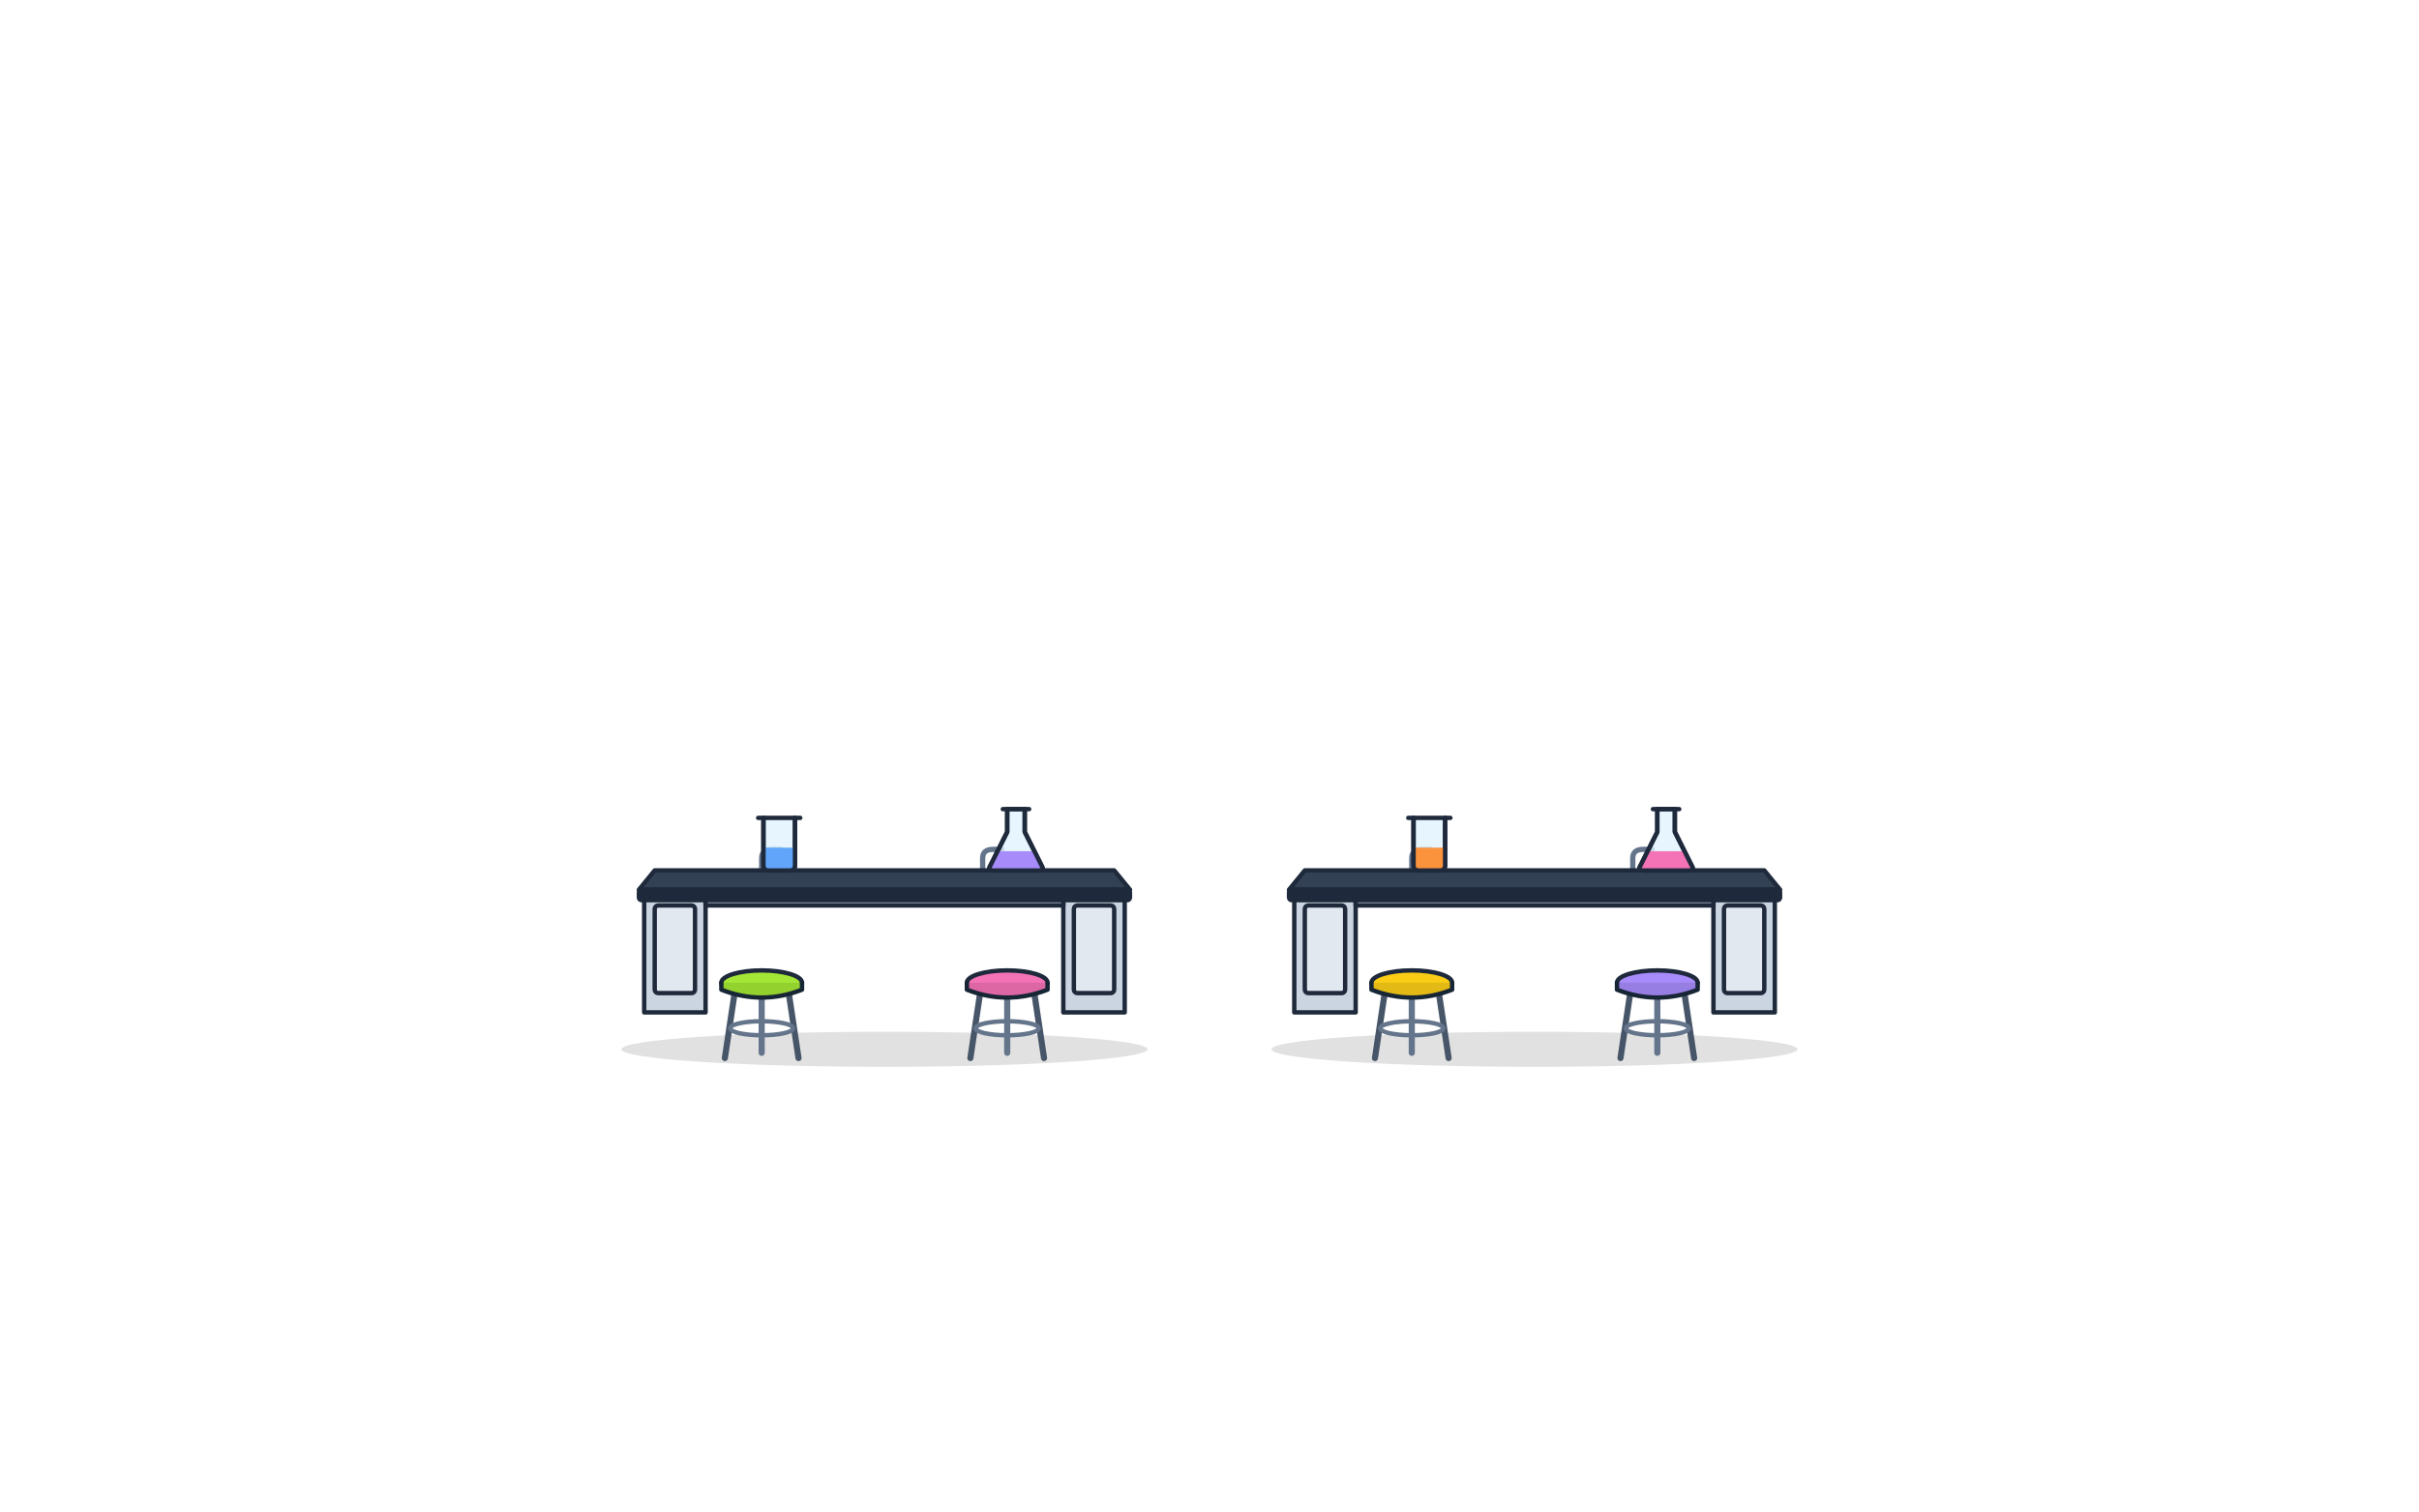
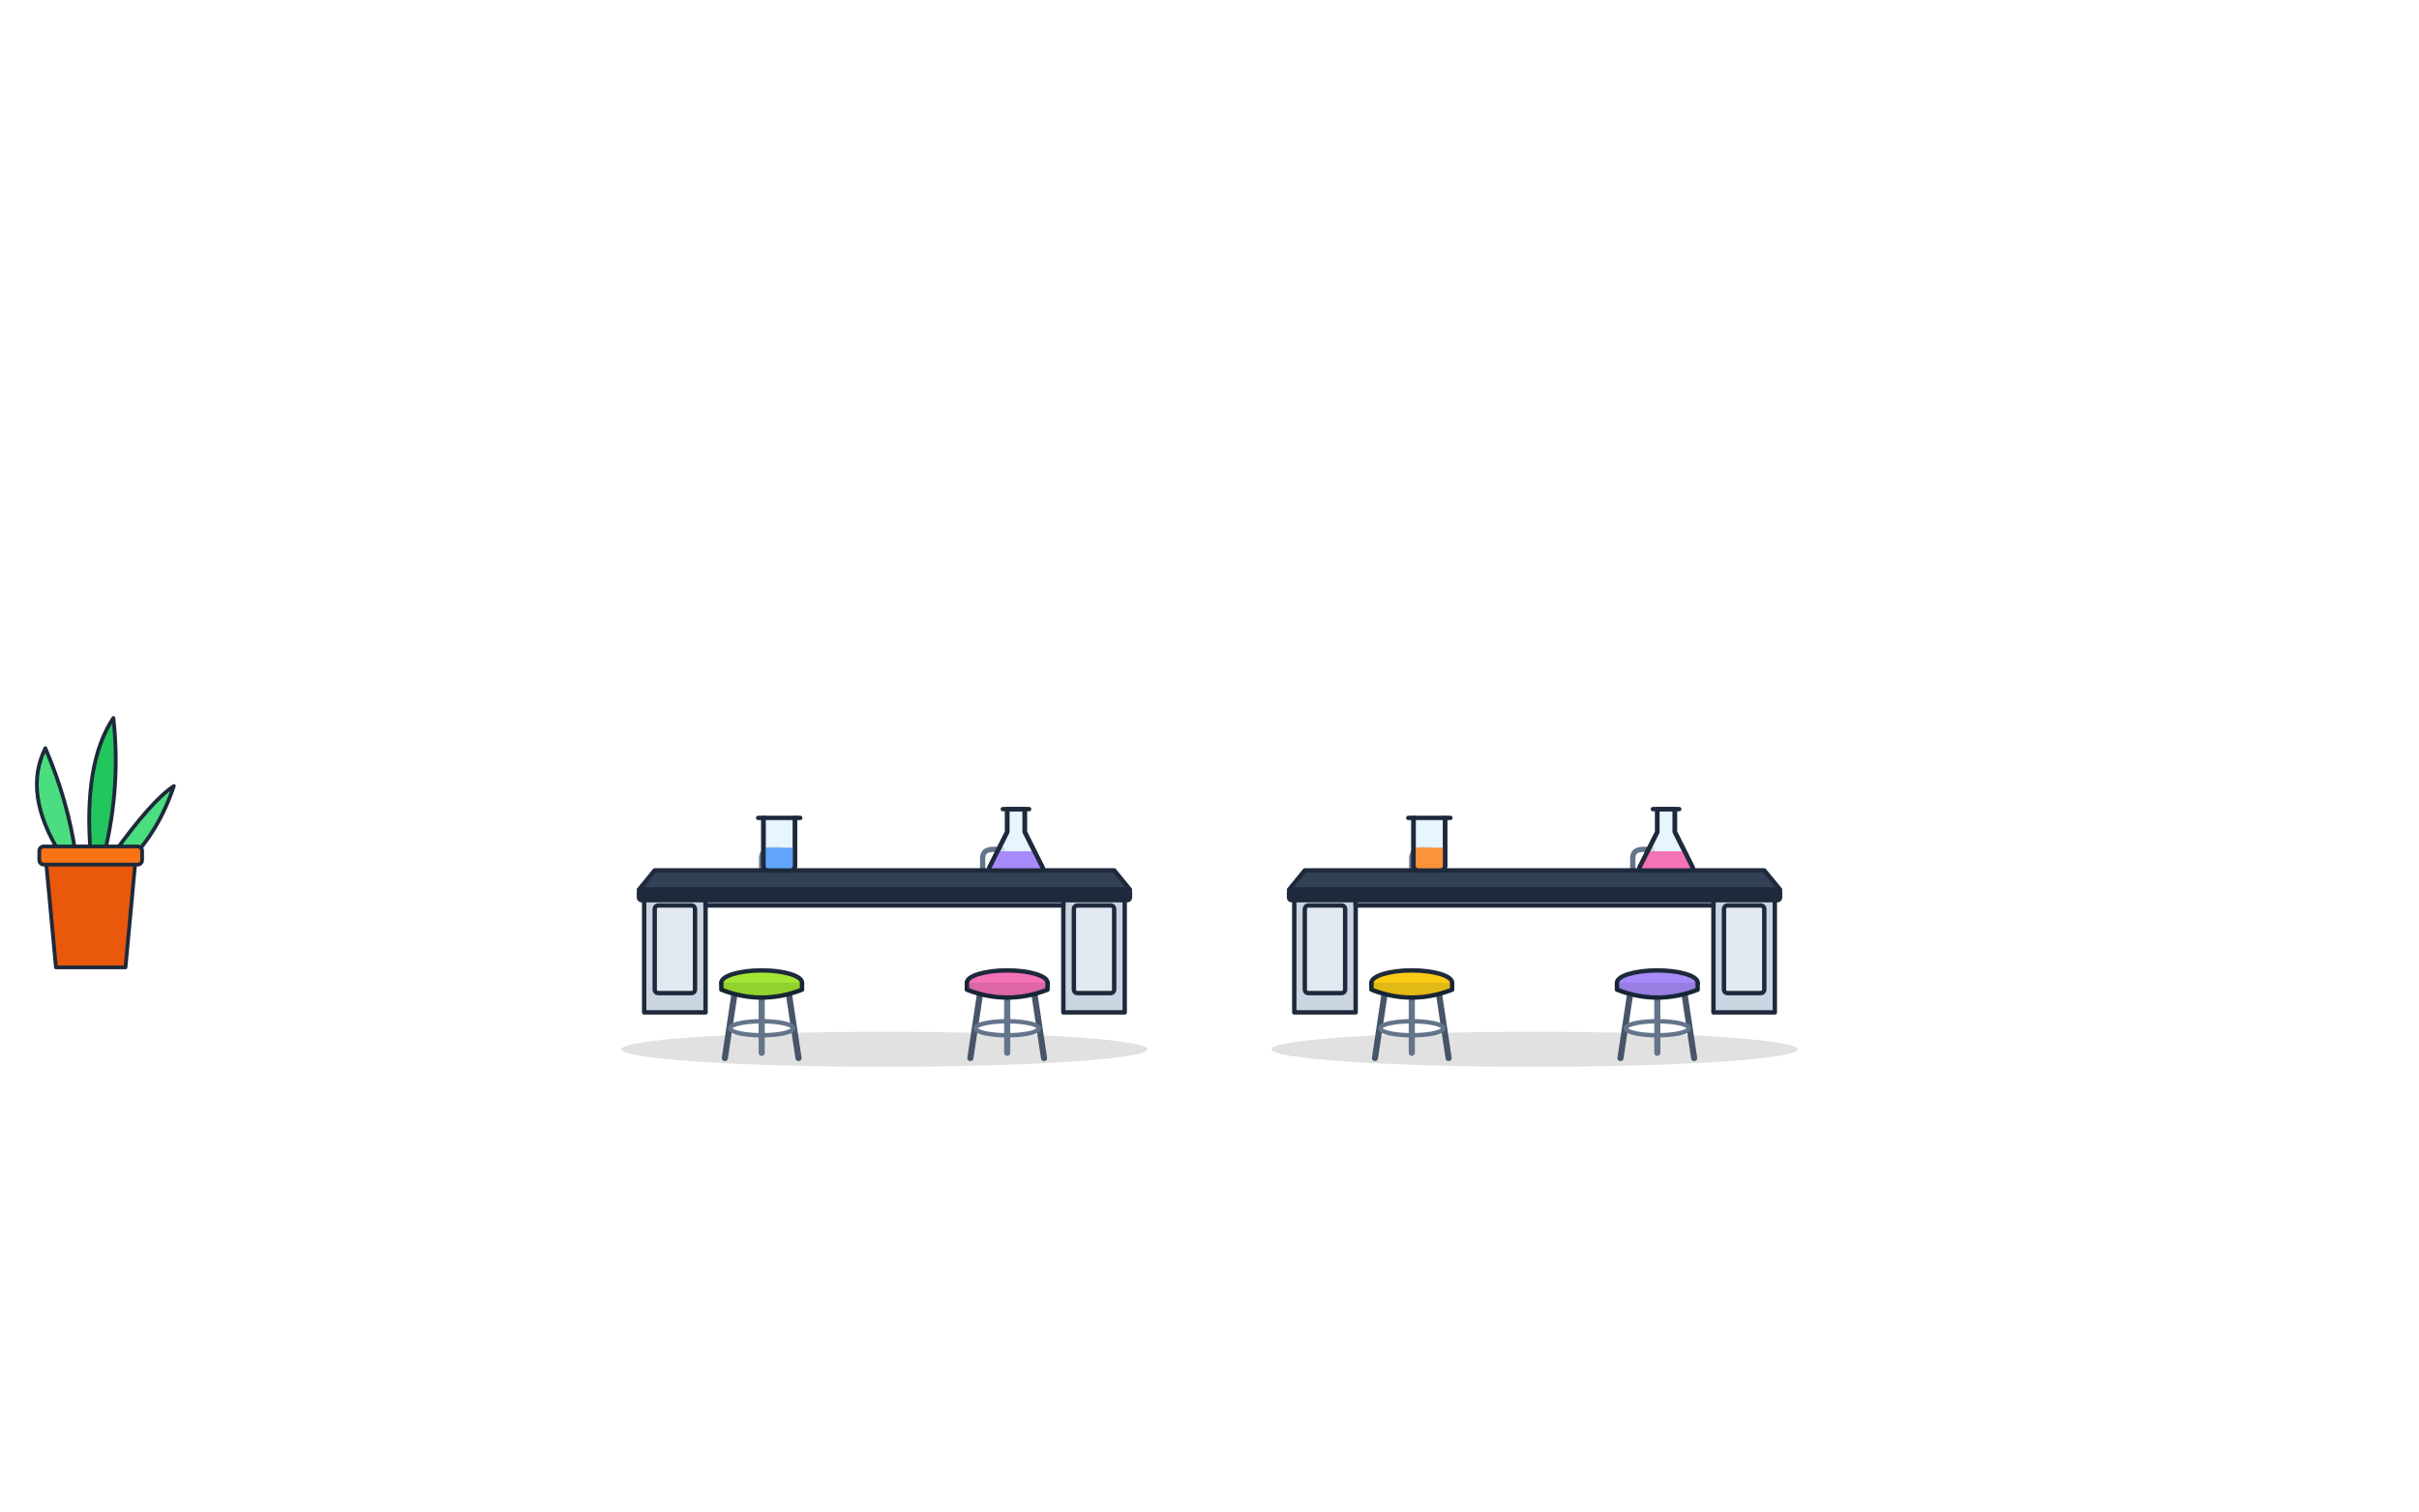
<svg xmlns="http://www.w3.org/2000/svg" viewBox="0 0 1600 1000" width="1600" height="1000">
  <g stroke="#1e293b" stroke-width="5" stroke-linejoin="round" stroke-linecap="round">
+     <g transform="translate(60.0 640.0) scale(0.500)">
+       <path d="M-40 -150 Q-90 -230 -60 -290 Q-30 -220 -20 -150 Z" fill="#4ade80" />
+       <path d="M0 -150 Q-10 -270 30 -330 Q40 -240 18 -150 Z" fill="#22c55e" />
+       <path d="M30 -150 Q80 -220 110 -240 Q90 -180 50 -140 Z" fill="#4ade80" />
+       <path d="M-60 -150 L60 -150 L46 0 L-46 0 Z" fill="#ea580c" />
+       <rect x="-68" y="-160" width="136" height="24" rx="6" fill="#f97316" />
+     </g>
    <ellipse cx="585.0" cy="694.2" rx="174.0" ry="11.6" fill="#000" fill-opacity="0.12" stroke="none" />
    <g transform="translate(585.0 669.8) scale(0.580)">
      <rect x="-274.0" y="-140" width="70" height="140" fill="#cbd5e1" />
      <rect x="204.0" y="-140" width="70" height="140" fill="#cbd5e1" />
      <rect x="-262.0" y="-122" width="46" height="100" rx="4" fill="#e2e8f0" />
      <rect x="216.0" y="-122" width="46" height="100" rx="4" fill="#e2e8f0" />
      <rect x="-204.0" y="-140" width="408" height="18" fill="#94a3b8" />
      <path d="M-140.0 -150 L-140.0 -176 Q-140.0 -186 -128.0 -186 L-118.0 -186" fill="none" stroke-width="6" stroke="#64748b" />
      <path d="M112.0 -150 L112.0 -176 Q112.0 -186 124.0 -186 L134.0 -186" fill="none" stroke-width="6" stroke="#64748b" />
      <polygon points="-280.0,-140 280.0,-140 262.0,-162 -262.0,-162" fill="#334155" />
      <rect x="-280.0" y="-140" width="560" height="12" rx="3" fill="#1e293b" />
    </g>
    <g transform="translate(515.4 575.9) scale(0.580)">
      <path d="M-18 -60 L-18 -6 Q-18 0 -12 0 L12 0 Q18 0 18 -6 L18 -60" fill="#e0f2fe" fill-opacity="0.8" />
      <path d="M-18 -26 L18 -26 L18 -6 Q18 0 12 0 L-12 0 Q-18 0 -18 -6 Z" fill="#60a5fa" stroke="none" />
      <path d="M-18 -60 L-18 -6 Q-18 0 -12 0 L12 0 Q18 0 18 -6 L18 -60" fill="none" />
      <line x1="-24" y1="-60" x2="24" y2="-60" />
    </g>
    <g transform="translate(672.0 575.9) scale(0.580)">
      <path d="M-10 -70 L-10 -44 L-30 -4 Q-32 0 -26 0 L26 0 Q32 0 30 -4 L10 -44 L10 -70 Z" fill="#e0f2fe" fill-opacity="0.8" />
      <path d="M-20 -22 L20 -22 L30 -4 Q32 0 26 0 L-26 0 Q-32 0 -30 -4 Z" fill="#a78bfa" stroke="none" />
      <path d="M-10 -70 L-10 -44 L-30 -4 Q-32 0 -26 0 L26 0 Q32 0 30 -4 L10 -44 L10 -70" fill="none" />
      <line x1="-15" y1="-70" x2="15" y2="-70" />
    </g>
    <g transform="translate(503.8 700.0) scale(0.580)">
      <line x1="-30" y1="-80" x2="-42" y2="0" stroke-width="7" stroke="#475569" />
      <line x1="30" y1="-80" x2="42" y2="0" stroke-width="7" stroke="#475569" />
      <line x1="0" y1="-80" x2="0" y2="-6" stroke-width="7" stroke="#64748b" />
      <ellipse cx="0" cy="-34" rx="36" ry="8" fill="none" stroke="#64748b" stroke-width="5" />
      <ellipse cx="0" cy="-86" rx="46" ry="14" fill="#a3e635" />
      <path d="M-46 -86 L-46 -78 Q0 -60 46 -78 L46 -86" fill="#a3e635" style="filter:brightness(0.8)" />
    </g>
    <g transform="translate(666.2 700.0) scale(0.580)">
      <line x1="-30" y1="-80" x2="-42" y2="0" stroke-width="7" stroke="#475569" />
      <line x1="30" y1="-80" x2="42" y2="0" stroke-width="7" stroke="#475569" />
      <line x1="0" y1="-80" x2="0" y2="-6" stroke-width="7" stroke="#64748b" />
      <ellipse cx="0" cy="-34" rx="36" ry="8" fill="none" stroke="#64748b" stroke-width="5" />
      <ellipse cx="0" cy="-86" rx="46" ry="14" fill="#f472b6" />
      <path d="M-46 -86 L-46 -78 Q0 -60 46 -78 L46 -86" fill="#f472b6" style="filter:brightness(0.8)" />
    </g>
    <ellipse cx="1015.0" cy="694.2" rx="174.0" ry="11.6" fill="#000" fill-opacity="0.12" stroke="none" />
    <g transform="translate(1015.0 669.8) scale(0.580)">
      <rect x="-274.0" y="-140" width="70" height="140" fill="#cbd5e1" />
      <rect x="204.0" y="-140" width="70" height="140" fill="#cbd5e1" />
      <rect x="-262.0" y="-122" width="46" height="100" rx="4" fill="#e2e8f0" />
      <rect x="216.0" y="-122" width="46" height="100" rx="4" fill="#e2e8f0" />
      <rect x="-204.0" y="-140" width="408" height="18" fill="#94a3b8" />
      <path d="M-140.0 -150 L-140.0 -176 Q-140.0 -186 -128.0 -186 L-118.0 -186" fill="none" stroke-width="6" stroke="#64748b" />
      <path d="M112.0 -150 L112.0 -176 Q112.0 -186 124.0 -186 L134.0 -186" fill="none" stroke-width="6" stroke="#64748b" />
      <polygon points="-280.0,-140 280.0,-140 262.0,-162 -262.0,-162" fill="#334155" />
      <rect x="-280.0" y="-140" width="560" height="12" rx="3" fill="#1e293b" />
    </g>
    <g transform="translate(945.4 575.9) scale(0.580)">
      <path d="M-18 -60 L-18 -6 Q-18 0 -12 0 L12 0 Q18 0 18 -6 L18 -60" fill="#e0f2fe" fill-opacity="0.8" />
      <path d="M-18 -26 L18 -26 L18 -6 Q18 0 12 0 L-12 0 Q-18 0 -18 -6 Z" fill="#fb923c" stroke="none" />
      <path d="M-18 -60 L-18 -6 Q-18 0 -12 0 L12 0 Q18 0 18 -6 L18 -60" fill="none" />
      <line x1="-24" y1="-60" x2="24" y2="-60" />
    </g>
    <g transform="translate(1102.0 575.9) scale(0.580)">
      <path d="M-10 -70 L-10 -44 L-30 -4 Q-32 0 -26 0 L26 0 Q32 0 30 -4 L10 -44 L10 -70 Z" fill="#e0f2fe" fill-opacity="0.8" />
      <path d="M-20 -22 L20 -22 L30 -4 Q32 0 26 0 L-26 0 Q-32 0 -30 -4 Z" fill="#f472b6" stroke="none" />
      <path d="M-10 -70 L-10 -44 L-30 -4 Q-32 0 -26 0 L26 0 Q32 0 30 -4 L10 -44 L10 -70" fill="none" />
      <line x1="-15" y1="-70" x2="15" y2="-70" />
    </g>
    <g transform="translate(933.8 700.0) scale(0.580)">
      <line x1="-30" y1="-80" x2="-42" y2="0" stroke-width="7" stroke="#475569" />
      <line x1="30" y1="-80" x2="42" y2="0" stroke-width="7" stroke="#475569" />
      <line x1="0" y1="-80" x2="0" y2="-6" stroke-width="7" stroke="#64748b" />
      <ellipse cx="0" cy="-34" rx="36" ry="8" fill="none" stroke="#64748b" stroke-width="5" />
      <ellipse cx="0" cy="-86" rx="46" ry="14" fill="#facc15" />
      <path d="M-46 -86 L-46 -78 Q0 -60 46 -78 L46 -86" fill="#facc15" style="filter:brightness(0.8)" />
    </g>
    <g transform="translate(1096.2 700.0) scale(0.580)">
      <line x1="-30" y1="-80" x2="-42" y2="0" stroke-width="7" stroke="#475569" />
      <line x1="30" y1="-80" x2="42" y2="0" stroke-width="7" stroke="#475569" />
      <line x1="0" y1="-80" x2="0" y2="-6" stroke-width="7" stroke="#64748b" />
      <ellipse cx="0" cy="-34" rx="36" ry="8" fill="none" stroke="#64748b" stroke-width="5" />
      <ellipse cx="0" cy="-86" rx="46" ry="14" fill="#a78bfa" />
      <path d="M-46 -86 L-46 -78 Q0 -60 46 -78 L46 -86" fill="#a78bfa" style="filter:brightness(0.8)" />
    </g>
  </g>
</svg>
